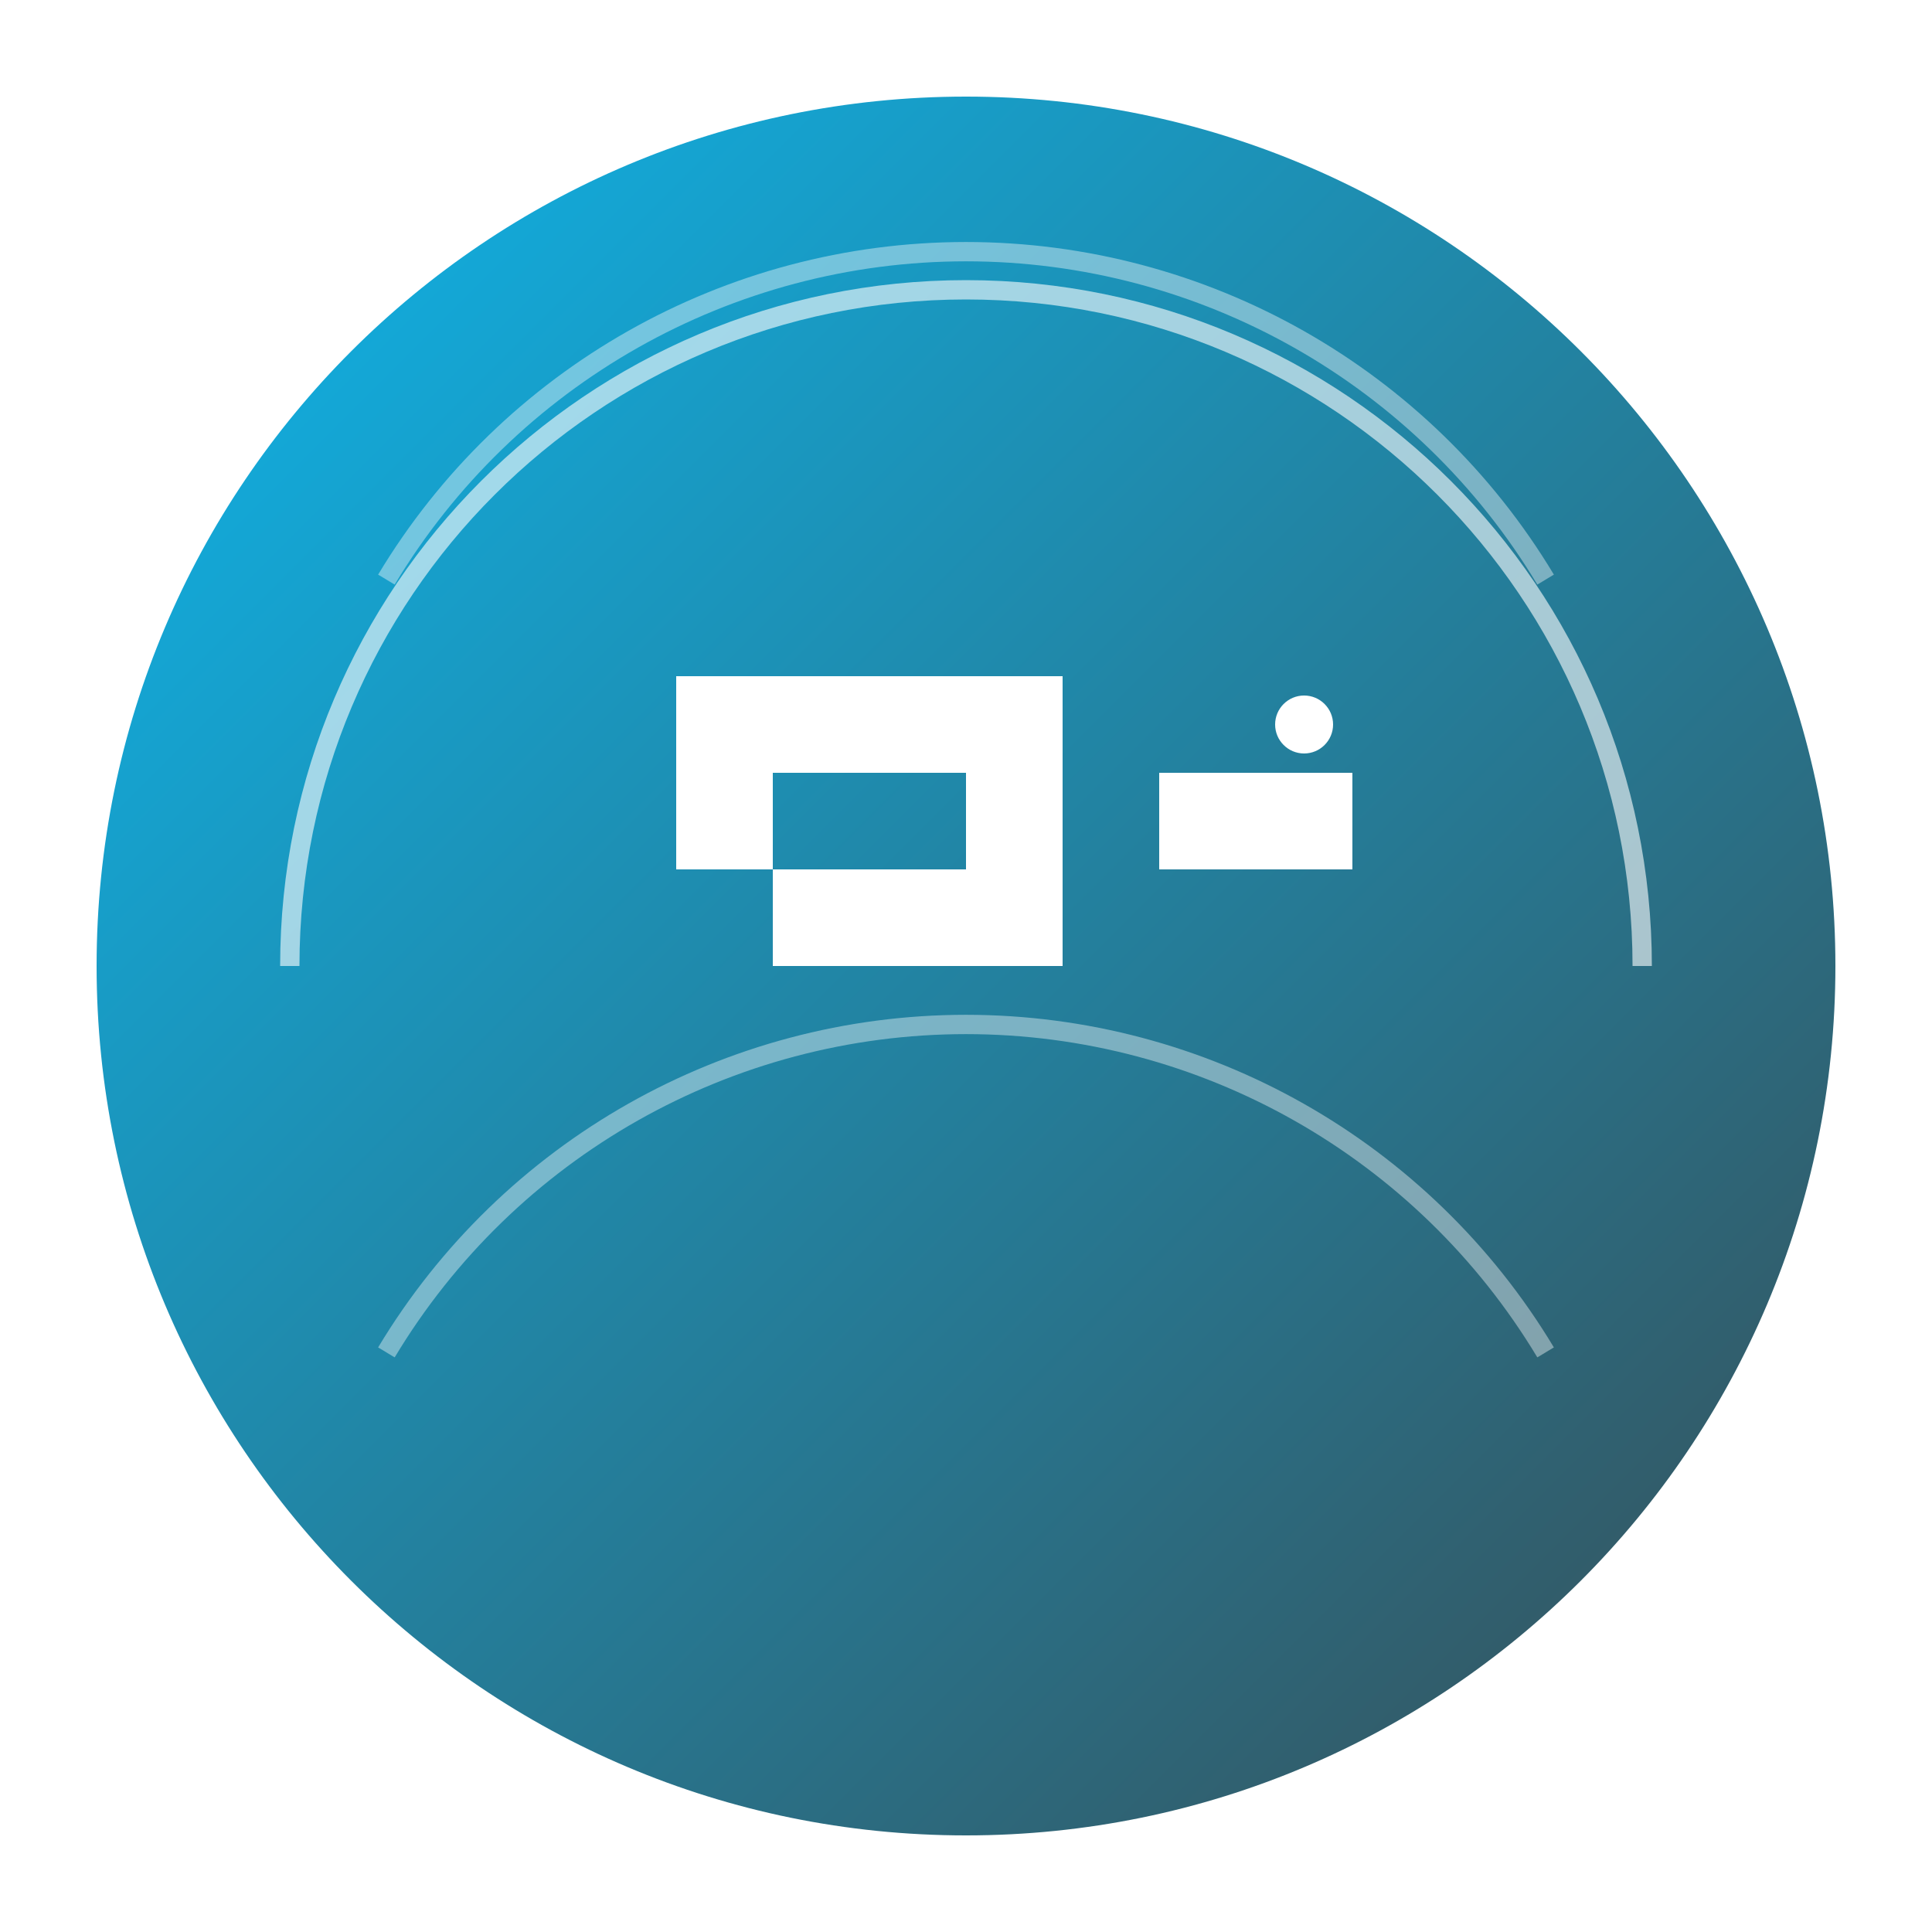
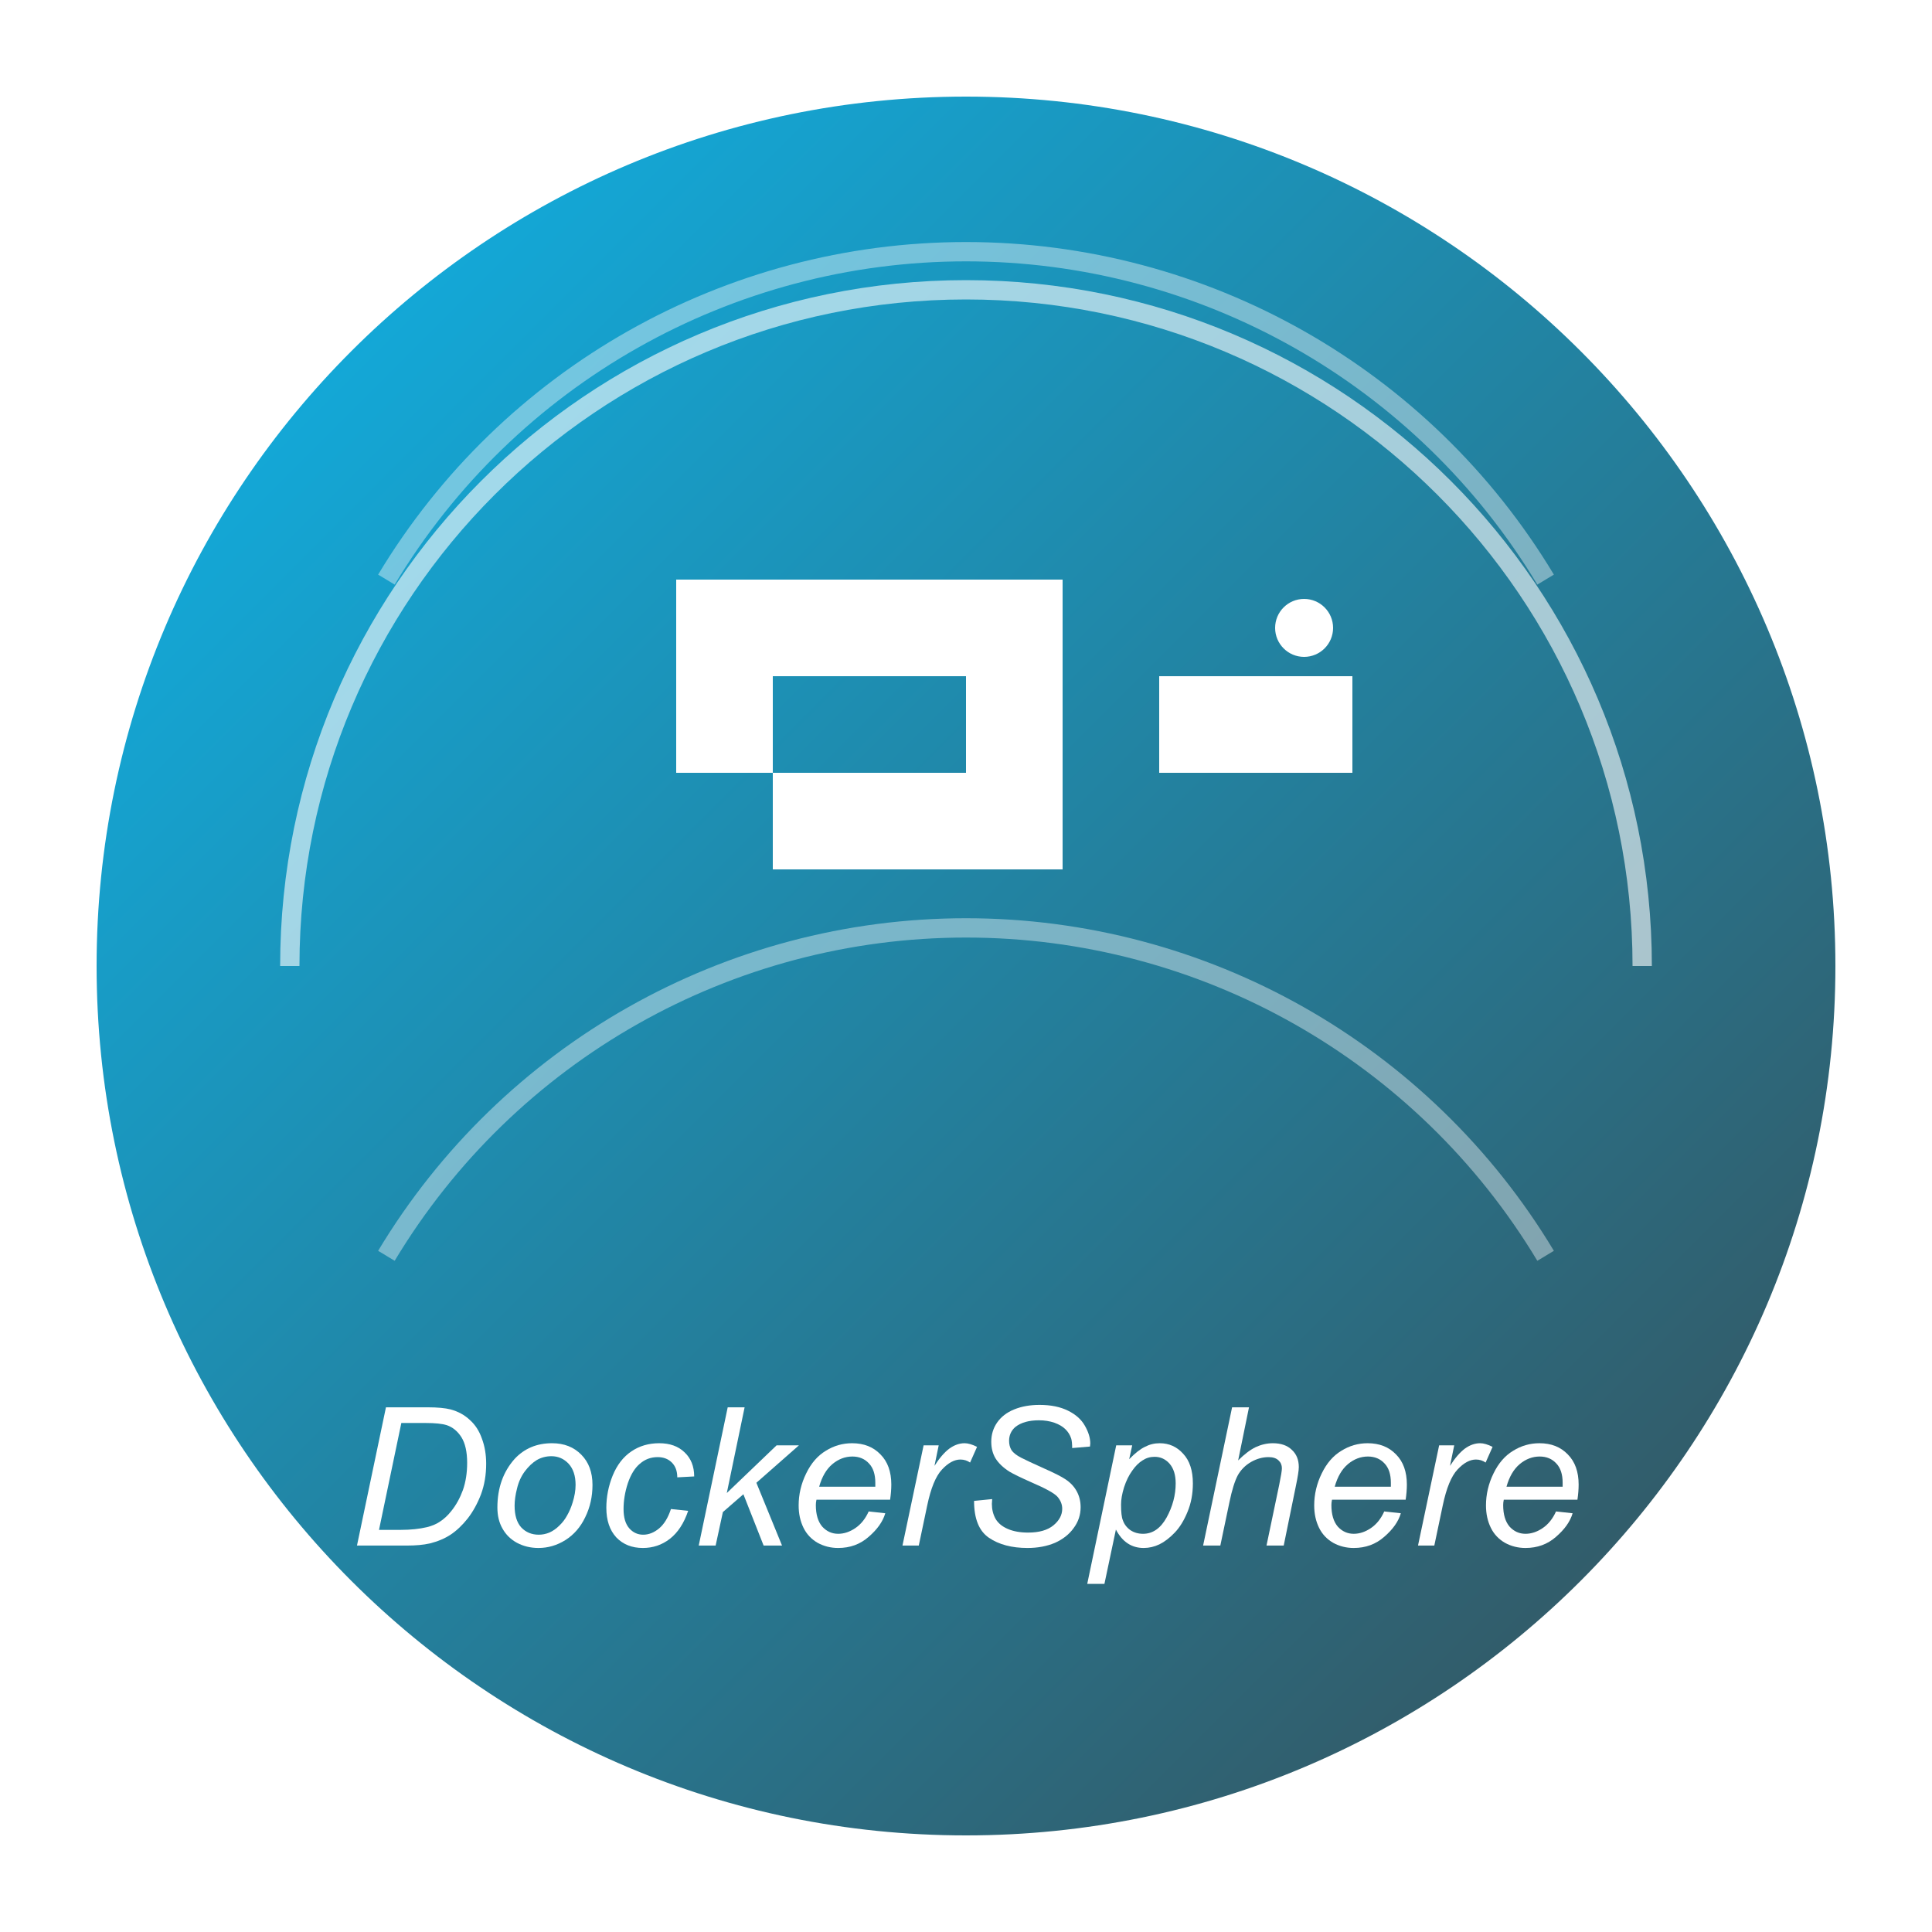
- <svg xmlns="http://www.w3.org/2000/svg" xmlns:xlink="http://www.w3.org/1999/xlink" width="75px" height="75px" viewBox="0 0 75 75" version="1.1">
+ <svg xmlns="http://www.w3.org/2000/svg" xmlns:xlink="http://www.w3.org/1999/xlink" width="100px" height="100px" viewBox="0 0 100 100" version="1.1">
  <defs>
-     <linearGradient id="linear0" gradientUnits="userSpaceOnUse" x1="0" y1="0" x2="1" y2="1" gradientTransform="matrix(67.5,0,0,67.5,3.75,3.75)">
+     <g>
+       <symbol overflow="visible" id="glyph0-0">
+         <path style="stroke:none;" d="M 1.25 0 L 1.25 -6.25 L 6.25 -6.25 L 6.25 0 Z M 1.406 -0.156 L 6.094 -0.156 L 6.094 -6.094 L 1.406 -6.094 Z M 1.406 -0.156 " />
+       </symbol>
+       <symbol overflow="visible" id="glyph0-1">
+         <path style="stroke:none;" d="M 0.438 0 L 1.938 -7.156 L 4.094 -7.156 C 4.613 -7.156 5.008 -7.117 5.281 -7.047 C 5.676 -6.941 6.008 -6.758 6.281 -6.5 C 6.562 -6.25 6.77 -5.926 6.906 -5.531 C 7.051 -5.145 7.125 -4.711 7.125 -4.234 C 7.125 -3.66 7.035 -3.133 6.859 -2.656 C 6.68 -2.188 6.453 -1.77 6.172 -1.406 C 5.891 -1.051 5.594 -0.77 5.281 -0.562 C 4.977 -0.363 4.617 -0.211 4.203 -0.109 C 3.879 -0.035 3.484 0 3.016 0 Z M 1.578 -0.812 L 2.703 -0.812 C 3.211 -0.812 3.664 -0.859 4.062 -0.953 C 4.312 -1.016 4.523 -1.102 4.703 -1.219 C 4.93 -1.363 5.141 -1.555 5.328 -1.797 C 5.578 -2.109 5.773 -2.469 5.922 -2.875 C 6.066 -3.289 6.141 -3.758 6.141 -4.281 C 6.141 -4.852 6.039 -5.297 5.844 -5.609 C 5.645 -5.922 5.391 -6.129 5.078 -6.234 C 4.848 -6.305 4.488 -6.344 4 -6.344 L 2.734 -6.344 Z M 1.578 -0.812 " />
+       </symbol>
+       <symbol overflow="visible" id="glyph0-2">
+         <path style="stroke:none;" d="M 0.484 -1.969 C 0.484 -2.977 0.781 -3.816 1.375 -4.484 C 1.875 -5.023 2.52 -5.297 3.312 -5.297 C 3.938 -5.297 4.441 -5.098 4.828 -4.703 C 5.211 -4.316 5.406 -3.797 5.406 -3.141 C 5.406 -2.535 5.281 -1.977 5.031 -1.469 C 4.789 -0.957 4.445 -0.562 4 -0.281 C 3.562 -0.008 3.098 0.125 2.609 0.125 C 2.203 0.125 1.832 0.035 1.5 -0.141 C 1.176 -0.316 0.926 -0.562 0.75 -0.875 C 0.57 -1.188 0.484 -1.551 0.484 -1.969 Z M 1.375 -2.062 C 1.375 -1.57 1.488 -1.195 1.719 -0.938 C 1.957 -0.688 2.258 -0.562 2.625 -0.562 C 2.812 -0.562 2.992 -0.598 3.172 -0.672 C 3.359 -0.754 3.531 -0.875 3.688 -1.031 C 3.852 -1.188 3.988 -1.363 4.094 -1.562 C 4.207 -1.758 4.301 -1.977 4.375 -2.219 C 4.477 -2.539 4.531 -2.848 4.531 -3.141 C 4.531 -3.609 4.41 -3.973 4.172 -4.234 C 3.93 -4.492 3.633 -4.625 3.281 -4.625 C 3 -4.625 2.742 -4.555 2.516 -4.422 C 2.297 -4.285 2.094 -4.094 1.906 -3.844 C 1.719 -3.594 1.582 -3.297 1.5 -2.953 C 1.414 -2.617 1.375 -2.32 1.375 -2.062 Z M 1.375 -2.062 " />
+       </symbol>
+       <symbol overflow="visible" id="glyph0-3">
+         <path style="stroke:none;" d="M 3.906 -1.891 L 4.797 -1.797 C 4.578 -1.148 4.258 -0.664 3.844 -0.344 C 3.438 -0.031 2.973 0.125 2.453 0.125 C 1.891 0.125 1.43 -0.055 1.078 -0.422 C 0.734 -0.797 0.562 -1.305 0.562 -1.953 C 0.562 -2.523 0.672 -3.082 0.891 -3.625 C 1.117 -4.176 1.441 -4.594 1.859 -4.875 C 2.273 -5.156 2.754 -5.297 3.297 -5.297 C 3.848 -5.297 4.285 -5.141 4.609 -4.828 C 4.941 -4.516 5.109 -4.098 5.109 -3.578 L 4.234 -3.531 C 4.234 -3.852 4.141 -4.109 3.953 -4.297 C 3.766 -4.484 3.52 -4.578 3.219 -4.578 C 2.863 -4.578 2.555 -4.461 2.297 -4.234 C 2.035 -4.016 1.828 -3.676 1.672 -3.219 C 1.523 -2.758 1.453 -2.316 1.453 -1.891 C 1.453 -1.453 1.551 -1.117 1.75 -0.891 C 1.945 -0.672 2.188 -0.562 2.469 -0.562 C 2.758 -0.562 3.035 -0.672 3.297 -0.891 C 3.555 -1.109 3.758 -1.441 3.906 -1.891 Z M 3.906 -1.891 " />
+       </symbol>
+       <symbol overflow="visible" id="glyph0-4">
+         <path style="stroke:none;" d="M 0.344 0 L 1.844 -7.156 L 2.719 -7.156 L 1.797 -2.719 L 4.375 -5.188 L 5.531 -5.188 L 3.328 -3.25 L 4.656 0 L 3.703 0 L 2.656 -2.656 L 1.594 -1.734 L 1.219 0 Z M 0.344 0 " />
+       </symbol>
+       <symbol overflow="visible" id="glyph0-5">
+         <path style="stroke:none;" d="M 4.141 -1.766 L 5 -1.672 C 4.875 -1.242 4.586 -0.836 4.141 -0.453 C 3.703 -0.066 3.176 0.125 2.562 0.125 C 2.176 0.125 1.82 0.035 1.5 -0.141 C 1.176 -0.328 0.93 -0.586 0.766 -0.922 C 0.598 -1.266 0.516 -1.648 0.516 -2.078 C 0.516 -2.648 0.645 -3.203 0.906 -3.734 C 1.164 -4.266 1.504 -4.656 1.922 -4.906 C 2.336 -5.164 2.789 -5.297 3.281 -5.297 C 3.895 -5.297 4.383 -5.102 4.75 -4.719 C 5.125 -4.344 5.312 -3.82 5.312 -3.156 C 5.312 -2.906 5.289 -2.645 5.25 -2.375 L 1.438 -2.375 C 1.414 -2.27 1.406 -2.176 1.406 -2.094 C 1.406 -1.613 1.516 -1.242 1.734 -0.984 C 1.961 -0.734 2.238 -0.609 2.562 -0.609 C 2.863 -0.609 3.16 -0.707 3.453 -0.906 C 3.742 -1.102 3.973 -1.391 4.141 -1.766 Z M 1.578 -3.047 L 4.484 -3.047 C 4.484 -3.141 4.484 -3.207 4.484 -3.25 C 4.484 -3.688 4.375 -4.02 4.156 -4.25 C 3.938 -4.488 3.648 -4.609 3.297 -4.609 C 2.922 -4.609 2.578 -4.477 2.266 -4.219 C 1.953 -3.957 1.723 -3.566 1.578 -3.047 Z M 1.578 -3.047 " />
+       </symbol>
+       <symbol overflow="visible" id="glyph0-6">
+         <path style="stroke:none;" d="M 0.328 0 L 1.422 -5.188 L 2.203 -5.188 L 1.984 -4.125 C 2.242 -4.531 2.5 -4.828 2.75 -5.016 C 3.008 -5.203 3.273 -5.297 3.547 -5.297 C 3.723 -5.297 3.938 -5.234 4.188 -5.109 L 3.828 -4.297 C 3.68 -4.398 3.516 -4.453 3.328 -4.453 C 3.016 -4.453 2.695 -4.281 2.375 -3.938 C 2.051 -3.594 1.797 -2.973 1.609 -2.078 L 1.172 0 Z M 0.328 0 " />
+       </symbol>
+       <symbol overflow="visible" id="glyph0-7">
+         <path style="stroke:none;" d="M 0.703 -2.312 L 1.641 -2.406 L 1.625 -2.156 C 1.625 -1.875 1.688 -1.617 1.812 -1.391 C 1.945 -1.16 2.16 -0.984 2.453 -0.859 C 2.742 -0.734 3.094 -0.672 3.5 -0.672 C 4.07 -0.672 4.508 -0.797 4.812 -1.047 C 5.113 -1.297 5.266 -1.582 5.266 -1.906 C 5.266 -2.133 5.18 -2.344 5.016 -2.531 C 4.859 -2.707 4.414 -2.953 3.688 -3.266 C 3.125 -3.516 2.738 -3.703 2.531 -3.828 C 2.207 -4.035 1.969 -4.266 1.812 -4.516 C 1.664 -4.766 1.594 -5.051 1.594 -5.375 C 1.594 -5.738 1.691 -6.066 1.891 -6.359 C 2.098 -6.66 2.395 -6.891 2.781 -7.047 C 3.164 -7.203 3.602 -7.281 4.094 -7.281 C 4.676 -7.281 5.164 -7.18 5.562 -6.984 C 5.969 -6.785 6.258 -6.523 6.438 -6.203 C 6.625 -5.879 6.719 -5.57 6.719 -5.281 C 6.719 -5.25 6.711 -5.195 6.703 -5.125 L 5.781 -5.047 C 5.781 -5.254 5.766 -5.414 5.734 -5.531 C 5.672 -5.727 5.566 -5.895 5.422 -6.031 C 5.285 -6.164 5.098 -6.273 4.859 -6.359 C 4.617 -6.441 4.352 -6.484 4.062 -6.484 C 3.539 -6.484 3.133 -6.367 2.844 -6.141 C 2.625 -5.953 2.516 -5.711 2.516 -5.422 C 2.516 -5.242 2.555 -5.082 2.641 -4.938 C 2.734 -4.801 2.898 -4.672 3.141 -4.547 C 3.316 -4.453 3.719 -4.266 4.344 -3.984 C 4.863 -3.754 5.223 -3.57 5.422 -3.438 C 5.68 -3.27 5.879 -3.062 6.016 -2.812 C 6.148 -2.57 6.219 -2.297 6.219 -1.984 C 6.219 -1.586 6.098 -1.227 5.859 -0.906 C 5.629 -0.582 5.305 -0.328 4.891 -0.141 C 4.473 0.035 4 0.125 3.469 0.125 C 2.656 0.125 1.988 -0.051 1.469 -0.406 C 0.957 -0.758 0.703 -1.395 0.703 -2.312 Z M 0.703 -2.312 " />
+       </symbol>
+       <symbol overflow="visible" id="glyph0-8">
+         <path style="stroke:none;" d="M -0.109 1.984 L 1.391 -5.188 L 2.219 -5.188 L 2.062 -4.469 C 2.363 -4.781 2.633 -4.992 2.875 -5.109 C 3.113 -5.234 3.367 -5.297 3.641 -5.297 C 4.129 -5.297 4.535 -5.113 4.859 -4.75 C 5.191 -4.395 5.359 -3.883 5.359 -3.219 C 5.359 -2.676 5.266 -2.18 5.078 -1.734 C 4.898 -1.297 4.68 -0.941 4.422 -0.672 C 4.16 -0.398 3.895 -0.195 3.625 -0.062 C 3.363 0.062 3.094 0.125 2.812 0.125 C 2.188 0.125 1.707 -0.191 1.375 -0.828 L 0.781 1.984 Z M 1.641 -2.125 C 1.641 -1.727 1.672 -1.457 1.734 -1.312 C 1.805 -1.102 1.938 -0.93 2.125 -0.797 C 2.312 -0.672 2.531 -0.609 2.781 -0.609 C 3.281 -0.609 3.688 -0.891 4 -1.453 C 4.312 -2.023 4.469 -2.613 4.469 -3.219 C 4.469 -3.656 4.363 -3.992 4.156 -4.234 C 3.945 -4.473 3.688 -4.594 3.375 -4.594 C 3.145 -4.594 2.938 -4.531 2.75 -4.406 C 2.562 -4.289 2.383 -4.113 2.219 -3.875 C 2.051 -3.645 1.91 -3.359 1.797 -3.016 C 1.691 -2.672 1.641 -2.375 1.641 -2.125 Z M 1.641 -2.125 " />
+       </symbol>
+       <symbol overflow="visible" id="glyph0-9">
+         <path style="stroke:none;" d="M 0.328 0 L 1.828 -7.156 L 2.703 -7.156 L 2.141 -4.406 C 2.461 -4.727 2.766 -4.957 3.047 -5.094 C 3.336 -5.227 3.633 -5.297 3.938 -5.297 C 4.363 -5.297 4.691 -5.18 4.922 -4.953 C 5.16 -4.734 5.281 -4.438 5.281 -4.062 C 5.281 -3.883 5.227 -3.551 5.125 -3.062 L 4.5 0 L 3.609 0 L 4.266 -3.141 C 4.359 -3.598 4.406 -3.883 4.406 -4 C 4.406 -4.164 4.348 -4.301 4.234 -4.406 C 4.117 -4.52 3.945 -4.578 3.719 -4.578 C 3.406 -4.578 3.102 -4.492 2.812 -4.328 C 2.52 -4.16 2.289 -3.93 2.125 -3.641 C 1.969 -3.348 1.82 -2.879 1.688 -2.234 L 1.219 0 Z M 0.328 0 " />
+       </symbol>
+     </g>
+     <linearGradient id="linear0" gradientUnits="userSpaceOnUse" x1="0" y1="0" x2="1" y2="1" gradientTransform="matrix(90,0,0,90,5,5)">
      <stop offset="0" style="stop-color:rgb(5.098%,71.765%,92.941%);stop-opacity:1;" />
      <stop offset="1" style="stop-color:rgb(21.961%,30.196%,32.941%);stop-opacity:1;" />
    </linearGradient>
    <filter id="alpha" filterUnits="objectBoundingBox" x="0%" y="0%" width="100%" height="100%">
      <feColorMatrix type="matrix" in="SourceGraphic" values="0 0 0 0 1 0 0 0 0 1 0 0 0 0 1 0 0 0 1 0" />
    </filter>
    <mask id="mask0">
      <g filter="url(#alpha)">
-         <rect x="0" y="0" width="75" height="75" style="fill:rgb(0%,0%,0%);fill-opacity:0.6;stroke:none;" />
+         <rect x="0" y="0" width="100" height="100" style="fill:rgb(0%,0%,0%);fill-opacity:0.6;stroke:none;" />
      </g>
    </mask>
    <clipPath id="clip1">
-       <rect x="0" y="0" width="75" height="75" />
+       <rect x="0" y="0" width="100" height="100" />
    </clipPath>
    <g id="surface5" clip-path="url(#clip1)">
-       <path style="fill:none;stroke-width:2;stroke-linecap:butt;stroke-linejoin:miter;stroke:rgb(100%,100%,100%);stroke-opacity:1;stroke-miterlimit:4;" d="M 30 100 C 30 61.344 61.344 30 100 30 C 138.656 30 170 61.344 170 100 " transform="matrix(0.375,0,0,0.375,0,0)" />
+       <path style="fill:none;stroke-width:2;stroke-linecap:butt;stroke-linejoin:miter;stroke:rgb(100%,100%,100%);stroke-opacity:1;stroke-miterlimit:4;" d="M 30 100 C 30 61.344 61.344 30 100 30 C 138.656 30 170 61.344 170 100 " transform="matrix(0.5,0,0,0.5,0,0)" />
    </g>
    <mask id="mask1">
      <g filter="url(#alpha)">
-         <rect x="0" y="0" width="75" height="75" style="fill:rgb(0%,0%,0%);fill-opacity:0.4;stroke:none;" />
+         <rect x="0" y="0" width="100" height="100" style="fill:rgb(0%,0%,0%);fill-opacity:0.4;stroke:none;" />
      </g>
    </mask>
    <clipPath id="clip2">
-       <rect x="0" y="0" width="75" height="75" />
+       <rect x="0" y="0" width="100" height="100" />
    </clipPath>
    <g id="surface8" clip-path="url(#clip2)">
-       <path style="fill:none;stroke-width:2;stroke-linecap:butt;stroke-linejoin:miter;stroke:rgb(100%,100%,100%);stroke-opacity:1;stroke-miterlimit:4;" d="M 40 60 C 52.656 38.938 75.427 26.052 100 26.052 C 124.573 26.052 147.344 38.938 160 60 " transform="matrix(0.375,0,0,0.375,0,0)" />
+       <path style="fill:none;stroke-width:2;stroke-linecap:butt;stroke-linejoin:miter;stroke:rgb(100%,100%,100%);stroke-opacity:1;stroke-miterlimit:4;" d="M 40 60 C 52.656 38.938 75.43 26.055 100 26.055 C 124.57 26.055 147.344 38.938 160 60 " transform="matrix(0.5,0,0,0.5,0,0)" />
    </g>
    <mask id="mask2">
      <g filter="url(#alpha)">
-         <rect x="0" y="0" width="75" height="75" style="fill:rgb(0%,0%,0%);fill-opacity:0.4;stroke:none;" />
+         <rect x="0" y="0" width="100" height="100" style="fill:rgb(0%,0%,0%);fill-opacity:0.4;stroke:none;" />
      </g>
    </mask>
    <clipPath id="clip3">
-       <rect x="0" y="0" width="75" height="75" />
+       <rect x="0" y="0" width="100" height="100" />
    </clipPath>
    <g id="surface11" clip-path="url(#clip3)">
-       <path style="fill:none;stroke-width:2;stroke-linecap:butt;stroke-linejoin:miter;stroke:rgb(100%,100%,100%);stroke-opacity:1;stroke-miterlimit:4;" d="M 40 140 C 52.656 118.938 75.427 106.052 100 106.052 C 124.573 106.052 147.344 118.938 160 140 " transform="matrix(0.375,0,0,0.375,0,0)" />
+       <path style="fill:none;stroke-width:2;stroke-linecap:butt;stroke-linejoin:miter;stroke:rgb(100%,100%,100%);stroke-opacity:1;stroke-miterlimit:4;" d="M 40 130 C 52.656 108.938 75.43 96.055 100 96.055 C 124.57 96.055 147.344 108.938 160 130 " transform="matrix(0.5,0,0,0.5,0,0)" />
    </g>
  </defs>
  <g id="surface1">
-     <path style=" stroke:none;fill-rule:nonzero;fill:url(#linear0);" d="M 71.25 37.5 C 71.25 18.859 56.141 3.75 37.5 3.75 C 18.859 3.75 3.75 18.859 3.75 37.5 C 3.75 56.141 18.859 71.25 37.5 71.25 C 56.141 71.25 71.25 56.141 71.25 37.5 Z M 71.25 37.5 " />
+     <path style=" stroke:none;fill-rule:nonzero;fill:url(#linear0);" d="M 95 50 C 95 25.148 74.852 5 50 5 C 25.148 5 5 25.148 5 50 C 5 74.852 25.148 95 50 95 C 74.852 95 95 74.852 95 50 Z M 95 50 " />
    <use xlink:href="#surface5" mask="url(#mask0)" />
    <use xlink:href="#surface8" mask="url(#mask1)" />
    <use xlink:href="#surface11" mask="url(#mask2)" />
-     <path style=" stroke:none;fill-rule:nonzero;fill:rgb(100%,100%,100%);fill-opacity:1;" d="M 30 33.75 L 37.5 33.75 L 37.5 30 L 30 30 L 30 33.75 L 26.25 33.75 L 26.25 26.25 L 41.25 26.25 L 41.25 37.5 L 30 37.5 L 30 33.75 M 45 33.75 L 52.5 33.75 L 52.5 30 L 45 30 L 45 33.75 " />
-     <path style=" stroke:none;fill-rule:nonzero;fill:rgb(100%,100%,100%);fill-opacity:1;" d="M 51.75 28.125 C 51.75 27.504 51.246 27 50.625 27 C 50.004 27 49.5 27.504 49.5 28.125 C 49.5 28.746 50.004 29.25 50.625 29.25 C 51.246 29.25 51.75 28.746 51.75 28.125 Z M 51.75 28.125 " />
+     <path style=" stroke:none;fill-rule:nonzero;fill:rgb(100%,100%,100%);fill-opacity:1;" d="M 40 40 L 50 40 L 50 35 L 40 35 L 40 40 L 35 40 L 35 30 L 55 30 L 55 45 L 40 45 L 40 40 M 60 40 L 70 40 L 70 35 L 60 35 L 60 40 " />
+     <path style=" stroke:none;fill-rule:nonzero;fill:rgb(100%,100%,100%);fill-opacity:1;" d="M 69 32.5 C 69 31.672 68.328 31 67.5 31 C 66.672 31 66 31.672 66 32.5 C 66 33.328 66.672 34 67.5 34 C 68.328 34 69 33.328 69 32.5 Z M 69 32.5 " />
+     <g style="fill:rgb(100%,100%,100%);fill-opacity:1;">
+       <use xlink:href="#glyph0-1" x="18.039" y="79.998" />
+       <use xlink:href="#glyph0-2" x="25.261" y="79.998" />
+       <use xlink:href="#glyph0-3" x="30.822" y="79.998" />
+       <use xlink:href="#glyph0-4" x="35.822" y="79.998" />
+       <use xlink:href="#glyph0-5" x="40.822" y="79.998" />
+       <use xlink:href="#glyph0-6" x="46.384" y="79.998" />
+       <use xlink:href="#glyph0-7" x="49.714" y="79.998" />
+       <use xlink:href="#glyph0-8" x="56.384" y="79.998" />
+       <use xlink:href="#glyph0-9" x="61.945" y="79.998" />
+       <use xlink:href="#glyph0-5" x="67.507" y="79.998" />
+       <use xlink:href="#glyph0-6" x="73.068" y="79.998" />
+       <use xlink:href="#glyph0-5" x="76.398" y="79.998" />
+     </g>
  </g>
</svg>
